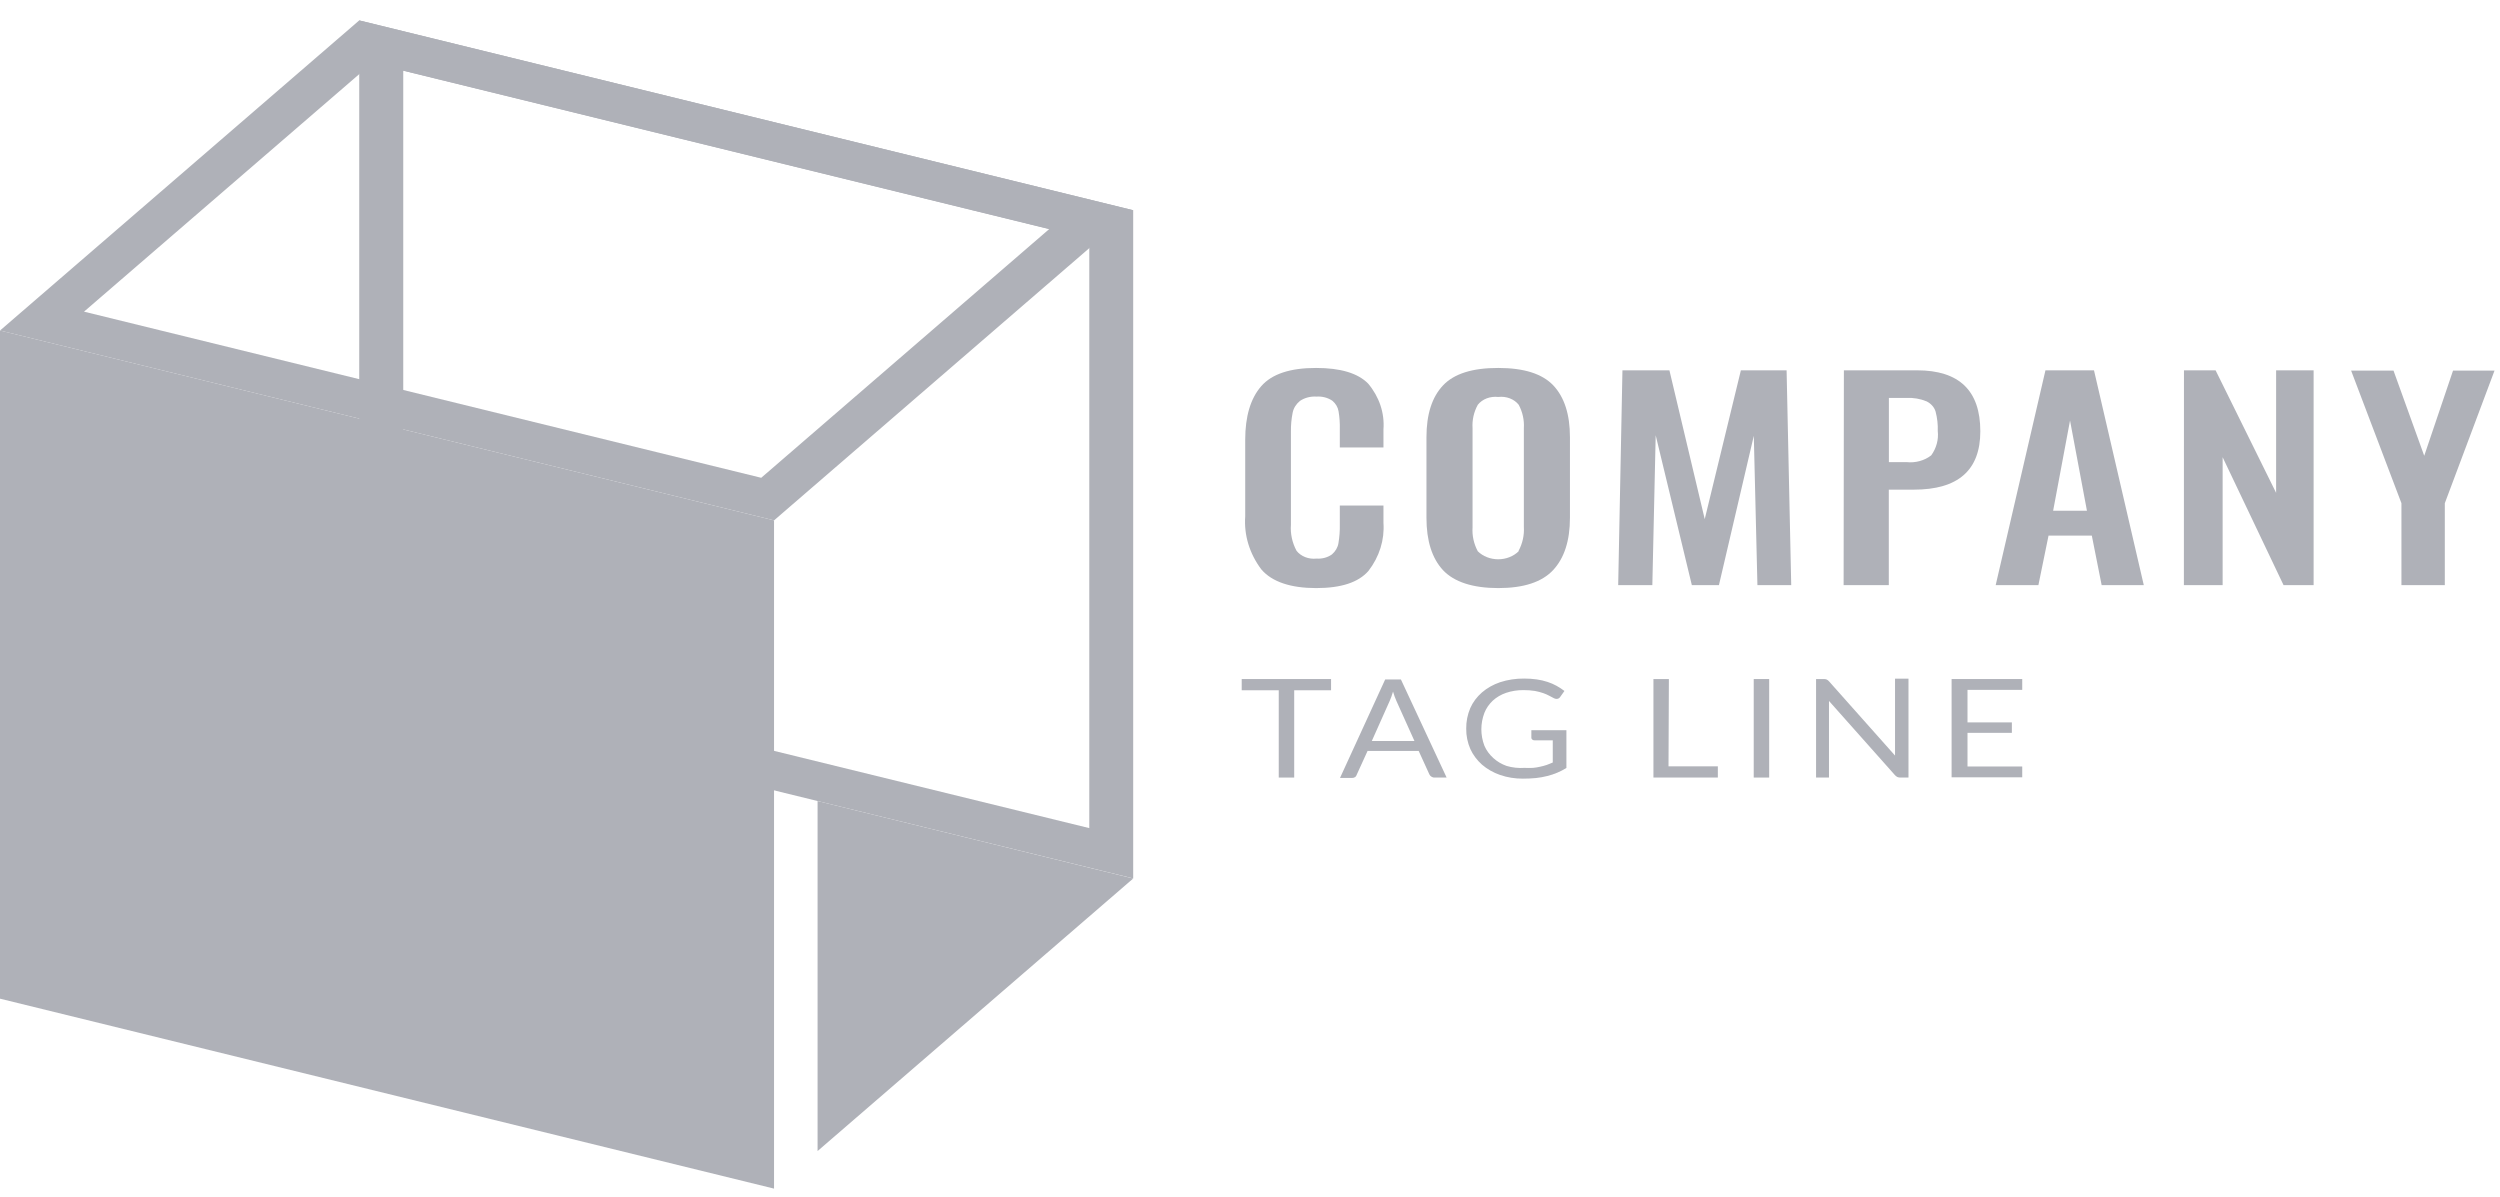
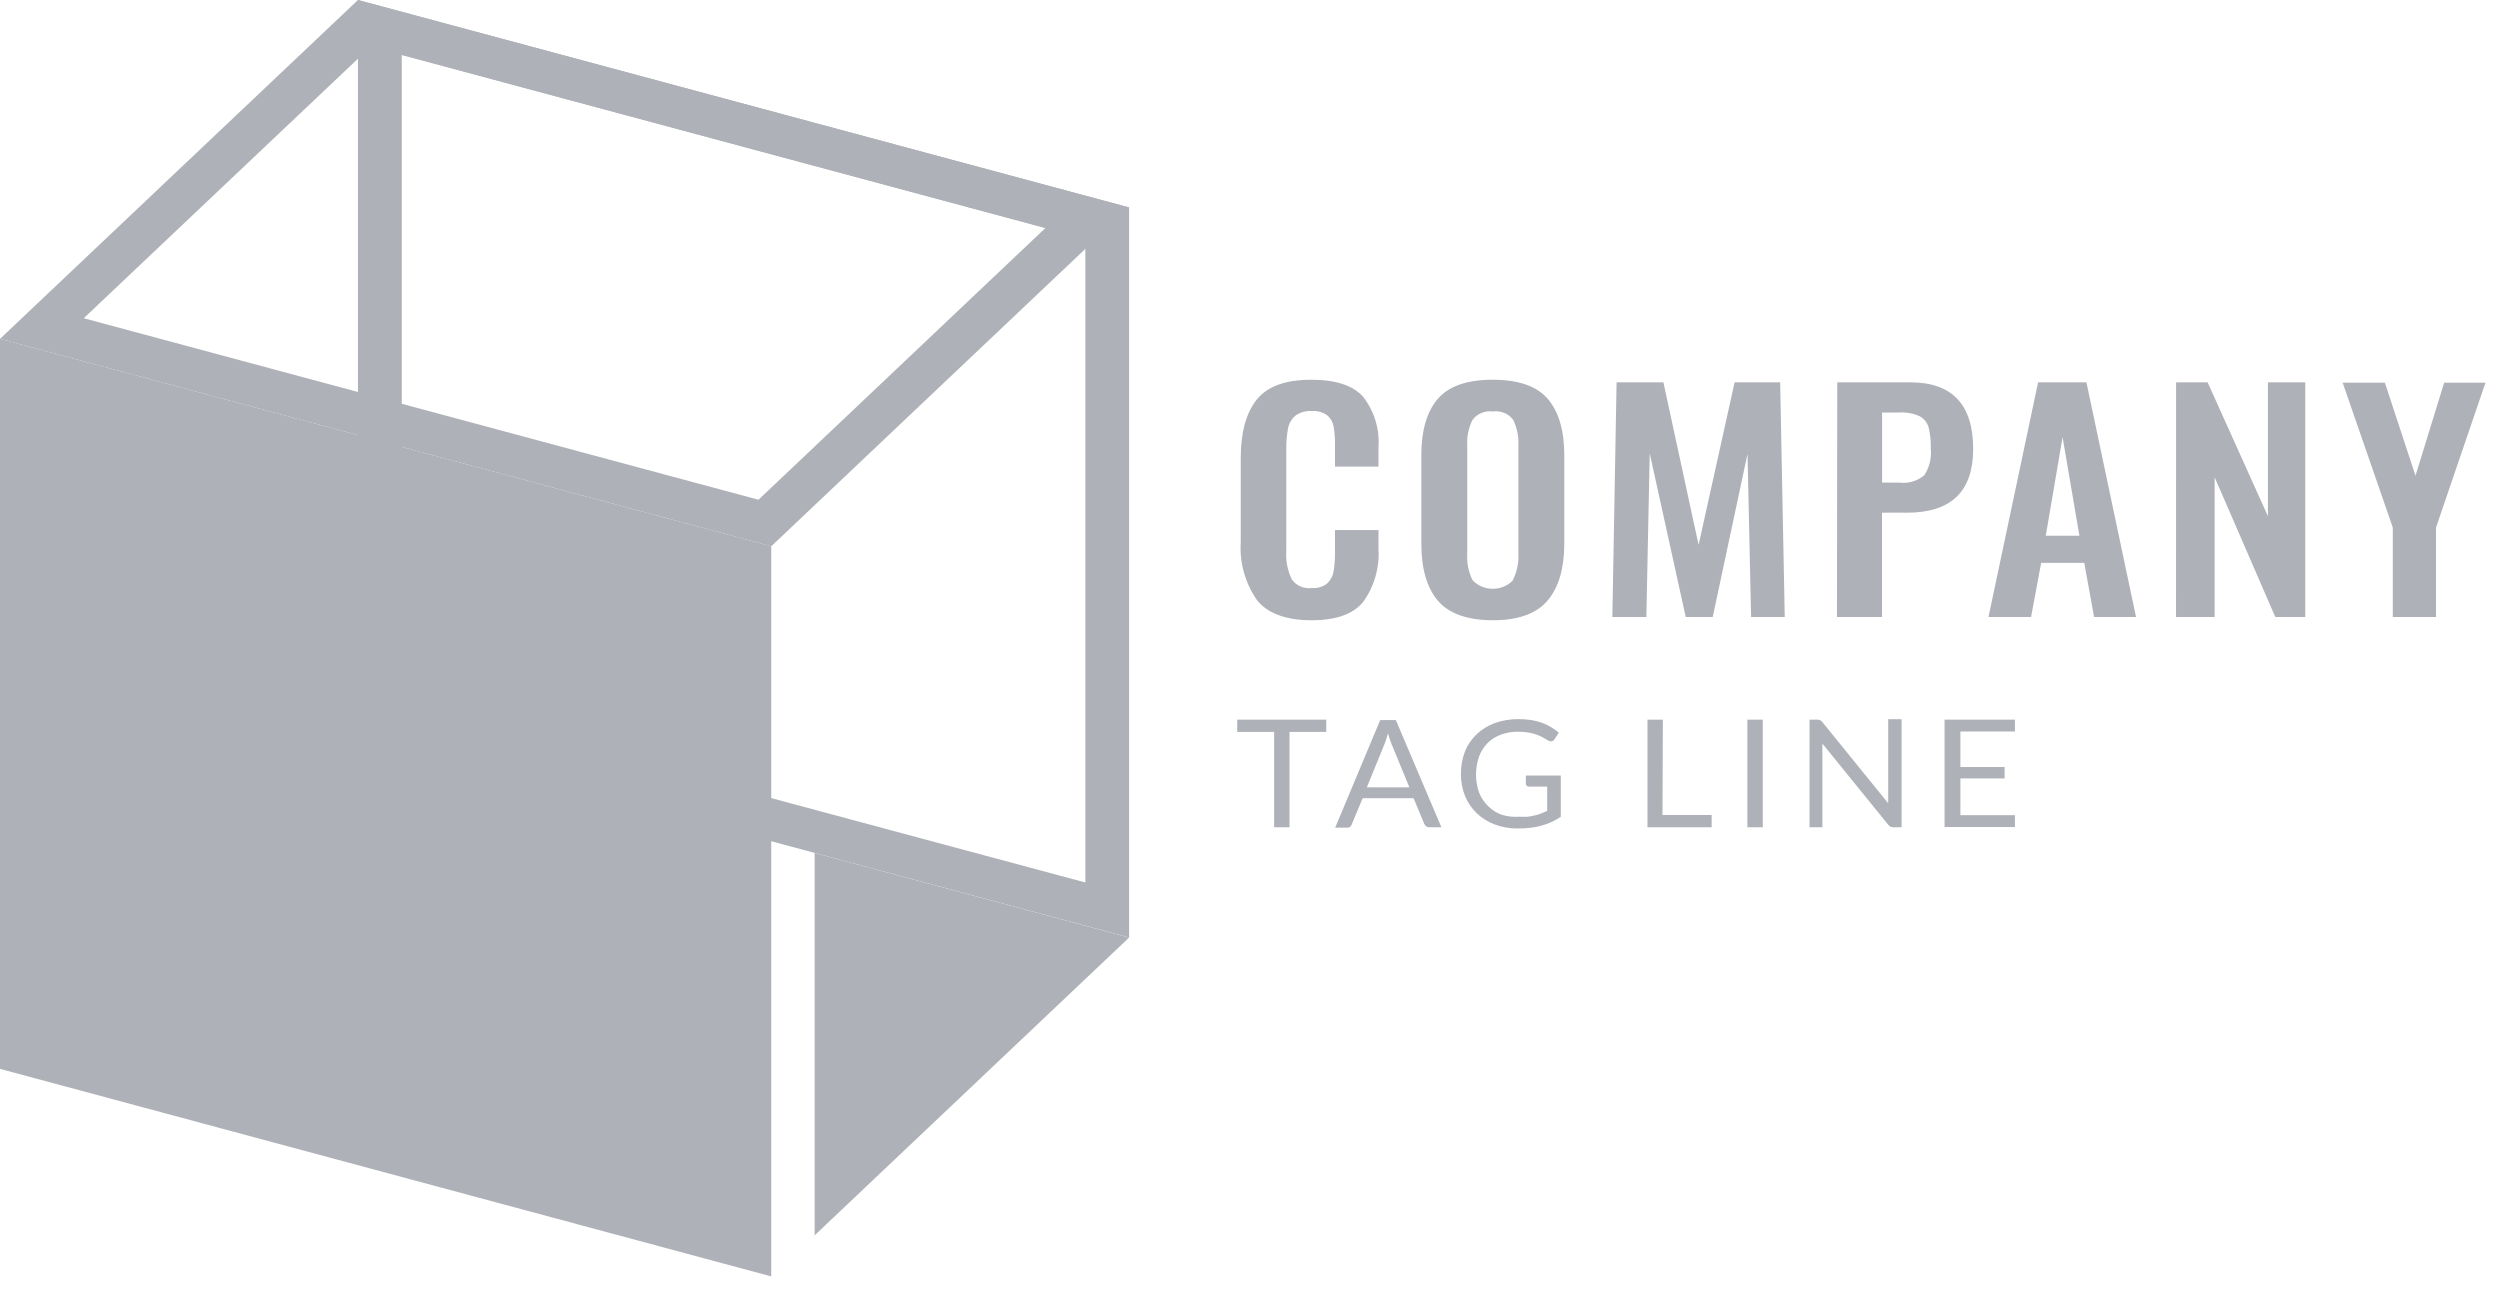
- <svg xmlns="http://www.w3.org/2000/svg" width="94" height="45" viewBox="0 0 94 45" fill="none">
-   <path d="M47.425 21.408C46.982 20.818 46.77 20.121 46.82 19.42V16.536C46.82 15.653 47.021 14.981 47.422 14.521C47.822 14.062 48.511 13.833 49.487 13.835C50.404 13.835 51.056 14.031 51.441 14.422C51.861 14.921 52.065 15.531 52.018 16.146V16.824H50.377V16.137C50.383 15.913 50.367 15.688 50.33 15.466C50.306 15.314 50.223 15.173 50.095 15.067C49.927 14.953 49.715 14.897 49.501 14.912C49.276 14.897 49.053 14.956 48.876 15.076C48.733 15.194 48.637 15.348 48.604 15.516C48.557 15.751 48.535 15.99 48.539 16.229V19.728C48.513 20.065 48.586 20.403 48.75 20.71C48.831 20.814 48.945 20.896 49.077 20.948C49.21 21 49.356 21.019 49.501 21.003C49.711 21.018 49.919 20.962 50.082 20.845C50.215 20.73 50.301 20.581 50.326 20.42C50.364 20.188 50.382 19.953 50.377 19.719V19.009H52.018V19.657C52.064 20.299 51.865 20.936 51.451 21.47C51.074 21.898 50.431 22.112 49.487 22.112C48.543 22.112 47.829 21.883 47.425 21.408Z" fill="#AFB1B8" />
-   <path d="M54.257 21.438C53.842 20.989 53.635 20.335 53.635 19.47V16.437C53.635 15.58 53.842 14.932 54.257 14.492C54.671 14.052 55.364 13.833 56.336 13.835C57.301 13.835 57.99 14.054 58.405 14.492C58.819 14.932 59.03 15.58 59.03 16.437V19.47C59.03 20.326 58.819 20.983 58.398 21.435C57.977 21.886 57.291 22.112 56.336 22.112C55.381 22.112 54.675 21.883 54.257 21.438ZM57.1 20.71C57.249 20.429 57.316 20.121 57.297 19.813V16.099C57.316 15.797 57.25 15.495 57.104 15.22C57.02 15.113 56.904 15.03 56.769 14.978C56.633 14.926 56.483 14.908 56.336 14.926C56.188 14.909 56.038 14.927 55.902 14.978C55.766 15.03 55.649 15.114 55.565 15.22C55.415 15.494 55.348 15.796 55.368 16.099V19.83C55.347 20.139 55.415 20.447 55.565 20.728C55.66 20.822 55.779 20.898 55.911 20.95C56.043 21.002 56.187 21.029 56.333 21.029C56.478 21.029 56.622 21.002 56.754 20.95C56.887 20.898 57.005 20.822 57.1 20.728V20.71Z" fill="#AFB1B8" />
-   <path d="M61.004 13.924H62.77L64.098 19.519L65.457 13.924H67.176L67.35 22H66.079L65.943 16.387L64.632 22H63.613L62.254 16.366L62.128 22H60.844L61.004 13.924Z" fill="#AFB1B8" />
-   <path d="M69.33 13.924H72.082C73.667 13.924 74.46 14.688 74.46 16.217C74.46 17.681 73.625 18.413 71.956 18.411H71.019V22H69.32L69.33 13.924ZM71.681 17.375C71.849 17.394 72.019 17.381 72.181 17.336C72.342 17.292 72.49 17.219 72.615 17.12C72.81 16.848 72.896 16.527 72.86 16.208C72.869 15.962 72.841 15.715 72.778 15.475C72.754 15.395 72.712 15.319 72.653 15.253C72.595 15.187 72.522 15.132 72.439 15.091C72.203 14.993 71.942 14.949 71.681 14.962H71.022V17.375H71.681Z" fill="#AFB1B8" />
-   <path d="M76.909 13.924H78.734L80.606 22H79.022L78.652 20.138H77.025L76.644 22H75.038L76.909 13.924ZM78.469 19.203L77.833 15.812L77.198 19.203H78.469Z" fill="#AFB1B8" />
-   <path d="M82.117 13.924H83.306L85.582 18.531V13.924H86.992V22H85.861L83.571 17.191V22H82.114L82.117 13.924Z" fill="#AFB1B8" />
-   <path d="M90.294 18.921L88.402 13.935H89.996L91.151 17.138L92.234 13.935H93.794L91.925 18.921V22H90.294V18.921Z" fill="#AFB1B8" />
-   <path d="M50.048 25.532V25.954H48.662V29.236H48.081V25.954H46.688V25.532H50.048Z" fill="#AFB1B8" />
-   <path d="M54.393 29.236H53.944C53.899 29.239 53.854 29.226 53.819 29.201C53.785 29.18 53.759 29.15 53.744 29.116L53.343 28.236H51.42L51.019 29.116C51.008 29.153 50.987 29.187 50.958 29.216C50.922 29.24 50.878 29.253 50.832 29.251H50.384L52.083 25.547H52.674L54.393 29.236ZM51.58 27.861H53.183L52.504 26.353C52.454 26.239 52.412 26.123 52.378 26.004C52.354 26.075 52.334 26.142 52.314 26.201L52.252 26.356L51.58 27.861Z" fill="#AFB1B8" />
-   <path d="M57.321 28.872C57.428 28.877 57.534 28.877 57.64 28.872C57.732 28.864 57.823 28.849 57.912 28.828C57.995 28.811 58.077 28.788 58.157 28.761C58.232 28.735 58.306 28.702 58.384 28.67V27.837H57.705C57.688 27.838 57.671 27.836 57.656 27.831C57.64 27.826 57.625 27.818 57.613 27.808C57.602 27.799 57.593 27.789 57.587 27.777C57.581 27.765 57.579 27.753 57.579 27.74V27.456H58.897V28.875C58.79 28.942 58.676 29.001 58.558 29.051C58.437 29.103 58.31 29.145 58.181 29.177C58.042 29.213 57.9 29.238 57.756 29.254C57.591 29.27 57.426 29.277 57.26 29.277C56.967 29.279 56.676 29.233 56.404 29.139C56.15 29.051 55.918 28.919 55.724 28.752C55.535 28.583 55.386 28.384 55.286 28.166C55.179 27.92 55.126 27.659 55.13 27.397C55.126 27.133 55.178 26.871 55.283 26.623C55.38 26.403 55.53 26.203 55.721 26.036C55.915 25.869 56.146 25.739 56.401 25.652C56.691 25.557 57 25.511 57.311 25.514C57.469 25.514 57.627 25.524 57.783 25.546C57.921 25.566 58.057 25.597 58.187 25.64C58.306 25.678 58.42 25.728 58.527 25.787C58.631 25.845 58.73 25.909 58.823 25.98L58.66 26.209C58.647 26.23 58.628 26.247 58.605 26.26C58.581 26.272 58.554 26.279 58.527 26.279C58.489 26.278 58.453 26.268 58.422 26.25C58.371 26.227 58.316 26.197 58.255 26.162C58.183 26.123 58.107 26.09 58.028 26.062C57.926 26.027 57.822 26 57.715 25.98C57.573 25.958 57.428 25.947 57.284 25.948C57.06 25.946 56.837 25.981 56.628 26.051C56.439 26.116 56.269 26.216 56.129 26.344C55.988 26.477 55.88 26.634 55.813 26.805C55.661 27.206 55.661 27.638 55.813 28.039C55.887 28.213 56.003 28.372 56.153 28.506C56.292 28.633 56.461 28.733 56.648 28.799C56.864 28.863 57.093 28.888 57.321 28.872Z" fill="#AFB1B8" />
-   <path d="M62.736 28.814H64.591V29.236H62.169V25.532H62.75L62.736 28.814Z" fill="#AFB1B8" />
-   <path d="M66.521 29.236H65.94V25.532H66.521V29.236Z" fill="#AFB1B8" />
-   <path d="M68.681 25.549C68.716 25.566 68.746 25.589 68.77 25.617L71.253 28.409C71.25 28.365 71.25 28.321 71.253 28.277C71.253 28.236 71.253 28.195 71.253 28.157V25.517H71.759V29.236H71.467C71.424 29.239 71.38 29.232 71.341 29.216C71.306 29.197 71.275 29.173 71.25 29.145L68.77 26.356C68.77 26.4 68.77 26.441 68.77 26.482C68.77 26.523 68.77 26.561 68.77 26.596V29.236H68.284V25.532H68.586C68.619 25.532 68.651 25.538 68.681 25.549Z" fill="#AFB1B8" />
-   <path d="M76.036 25.532V25.939H73.978V27.162H75.646V27.555H73.978V28.82H76.036V29.227H73.38V25.532H76.036Z" fill="#AFB1B8" />
-   <path d="M15.162 2.656L40.957 8.979V31.137L15.162 24.816V2.656ZM13.507 0.767V25.893L42.608 33.029V7.905L13.507 0.767Z" fill="#AFB1B8" />
-   <path d="M29.104 44.692L0 37.55V12.427L29.104 19.566V44.692Z" fill="#AFB1B8" />
-   <path d="M13.99 2.371L39.448 8.615L28.622 17.965L3.159 11.718L13.99 2.371ZM13.507 0.767L0 12.428L29.104 19.566L42.608 7.905L13.507 0.767Z" fill="#AFB1B8" />
-   <path d="M30.741 43.279L42.608 33.032L30.741 30.119V43.279Z" fill="#AFB1B8" />
+ <svg xmlns="http://www.w3.org/2000/svg" width="89" height="46" viewBox="0 0 89 46" fill="none">
+   <path d="M44.74 21.353C44.323 20.743 44.123 20.022 44.17 19.296V16.314C44.17 15.399 44.359 14.704 44.737 14.229C45.115 13.754 45.765 13.517 46.686 13.519C47.551 13.519 48.166 13.721 48.529 14.126C48.925 14.642 49.118 15.273 49.074 15.91V16.611H47.526V15.901C47.531 15.668 47.516 15.436 47.481 15.206C47.459 15.049 47.381 14.903 47.26 14.793C47.101 14.675 46.9 14.617 46.699 14.633C46.487 14.618 46.276 14.678 46.109 14.803C45.974 14.924 45.884 15.084 45.853 15.258C45.808 15.501 45.788 15.748 45.792 15.995V19.615C45.767 19.964 45.836 20.313 45.99 20.631C46.068 20.739 46.174 20.824 46.299 20.878C46.424 20.931 46.563 20.951 46.699 20.935C46.897 20.95 47.094 20.891 47.247 20.771C47.373 20.652 47.454 20.498 47.478 20.331C47.514 20.091 47.53 19.848 47.526 19.606V18.871H49.074V19.542C49.117 20.206 48.929 20.864 48.538 21.417C48.183 21.86 47.577 22.081 46.686 22.081C45.795 22.081 45.122 21.845 44.74 21.353Z" fill="#AFB1B8" />
+   <path d="M51.186 21.384C50.795 20.919 50.599 20.243 50.599 19.348V16.21C50.599 15.324 50.795 14.654 51.186 14.199C51.577 13.744 52.23 13.517 53.147 13.519C54.057 13.519 54.708 13.746 55.099 14.199C55.49 14.654 55.689 15.324 55.689 16.21V19.348C55.689 20.234 55.49 20.913 55.093 21.381C54.695 21.848 54.048 22.081 53.147 22.081C52.247 22.081 51.58 21.845 51.186 21.384ZM53.868 20.631C54.008 20.34 54.072 20.022 54.054 19.703V15.861C54.072 15.549 54.009 15.236 53.871 14.951C53.793 14.841 53.683 14.755 53.555 14.701C53.427 14.647 53.286 14.629 53.147 14.648C53.008 14.629 52.866 14.648 52.738 14.702C52.609 14.755 52.499 14.842 52.42 14.951C52.279 15.235 52.215 15.548 52.234 15.861V19.721C52.214 20.04 52.278 20.359 52.42 20.649C52.51 20.747 52.621 20.826 52.746 20.88C52.871 20.933 53.007 20.961 53.144 20.961C53.281 20.961 53.417 20.933 53.542 20.88C53.667 20.826 53.778 20.747 53.868 20.649V20.631Z" fill="#AFB1B8" />
+   <path d="M57.55 13.611H59.217L60.47 19.399L61.752 13.611H63.374L63.537 21.966H62.339L62.211 16.159L60.973 21.966H60.012L58.73 16.138L58.611 21.966H57.4L57.55 13.611Z" fill="#AFB1B8" />
+   <path d="M65.406 13.611H68.002C69.497 13.611 70.245 14.401 70.245 15.983C70.245 17.498 69.458 18.254 67.883 18.252H66.999V21.966H65.396L65.406 13.611ZM67.624 17.181C67.782 17.201 67.943 17.187 68.095 17.141C68.247 17.096 68.387 17.019 68.505 16.918C68.689 16.635 68.77 16.304 68.736 15.974C68.744 15.719 68.718 15.464 68.659 15.216C68.636 15.132 68.596 15.055 68.541 14.986C68.486 14.918 68.417 14.861 68.338 14.818C68.116 14.717 67.87 14.671 67.624 14.685H67.002V17.181H67.624Z" fill="#AFB1B8" />
+   <path d="M72.556 13.611H74.277L76.043 21.966H74.549L74.2 20.039H72.665L72.306 21.966H70.79L72.556 13.611ZM74.027 19.072L73.428 15.564L72.829 19.072H74.027Z" fill="#AFB1B8" />
+   <path d="M77.469 13.611H78.591L80.738 18.377V13.611H82.068V21.966H81.001L78.841 16.99V21.966H77.466L77.469 13.611Z" fill="#AFB1B8" />
+   <path d="M85.183 18.78L83.398 13.622H84.901L85.991 16.935L87.013 13.622H88.484L86.722 18.78V21.966H85.183V18.78Z" fill="#AFB1B8" />
+   <path d="M47.215 25.619V26.056H45.907V29.451H45.359V26.056H44.045V25.619H47.215Z" fill="#AFB1B8" />
+   <path d="M51.314 29.451H50.891C50.848 29.454 50.805 29.441 50.772 29.415C50.74 29.392 50.716 29.362 50.702 29.327L50.324 28.417H48.51L48.131 29.327C48.121 29.365 48.101 29.4 48.074 29.43C48.04 29.455 47.998 29.468 47.955 29.466H47.532L49.135 25.634H49.692L51.314 29.451ZM48.66 28.028H50.173L49.532 26.469C49.485 26.351 49.445 26.23 49.413 26.108C49.391 26.181 49.372 26.25 49.352 26.311L49.295 26.472L48.66 28.028Z" fill="#AFB1B8" />
+   <path d="M54.077 29.075C54.177 29.08 54.277 29.08 54.378 29.075C54.464 29.066 54.55 29.051 54.634 29.029C54.713 29.011 54.79 28.988 54.865 28.959C54.935 28.932 55.006 28.899 55.08 28.866V28.004H54.439C54.423 28.005 54.407 28.002 54.392 27.997C54.377 27.992 54.364 27.984 54.352 27.973C54.342 27.965 54.333 27.954 54.328 27.942C54.322 27.93 54.32 27.917 54.32 27.904V27.609H55.564V29.078C55.462 29.147 55.355 29.207 55.243 29.26C55.129 29.313 55.01 29.357 54.887 29.39C54.756 29.427 54.622 29.453 54.487 29.469C54.331 29.486 54.175 29.494 54.019 29.494C53.742 29.496 53.468 29.447 53.211 29.351C52.971 29.26 52.753 29.123 52.57 28.95C52.392 28.776 52.251 28.57 52.157 28.344C52.056 28.09 52.006 27.82 52.009 27.549C52.006 27.276 52.055 27.004 52.154 26.747C52.246 26.52 52.386 26.314 52.567 26.141C52.75 25.968 52.968 25.833 53.208 25.743C53.482 25.645 53.774 25.597 54.067 25.601C54.216 25.6 54.365 25.611 54.512 25.634C54.643 25.654 54.77 25.686 54.894 25.731C55.006 25.771 55.113 25.822 55.214 25.883C55.312 25.943 55.406 26.009 55.493 26.083L55.339 26.32C55.327 26.341 55.309 26.359 55.287 26.372C55.265 26.385 55.24 26.392 55.214 26.392C55.179 26.391 55.144 26.381 55.115 26.362C55.067 26.338 55.016 26.308 54.958 26.271C54.89 26.231 54.818 26.196 54.743 26.168C54.648 26.132 54.549 26.103 54.448 26.083C54.314 26.06 54.178 26.048 54.041 26.05C53.83 26.047 53.62 26.083 53.423 26.156C53.244 26.224 53.084 26.327 52.952 26.459C52.819 26.597 52.717 26.759 52.654 26.936C52.51 27.351 52.51 27.798 52.654 28.213C52.724 28.393 52.833 28.558 52.974 28.695C53.105 28.827 53.265 28.93 53.442 28.999C53.646 29.065 53.862 29.091 54.077 29.075Z" fill="#AFB1B8" />
+   <path d="M59.185 29.014H60.935V29.451H58.65V25.619H59.198L59.185 29.014Z" fill="#AFB1B8" />
+   <path d="M62.755 29.451H62.207V25.619H62.755V29.451Z" fill="#AFB1B8" />
+   <path d="M64.794 25.637C64.826 25.655 64.855 25.678 64.877 25.707L67.22 28.596C67.217 28.55 67.217 28.505 67.22 28.459C67.22 28.416 67.22 28.374 67.22 28.335V25.604H67.697V29.451H67.422C67.381 29.454 67.34 29.447 67.303 29.43C67.27 29.411 67.241 29.386 67.217 29.357L64.877 26.472C64.877 26.517 64.877 26.559 64.877 26.602C64.877 26.645 64.877 26.684 64.877 26.72V29.451H64.419V25.619H64.704C64.735 25.619 64.766 25.625 64.794 25.637Z" fill="#AFB1B8" />
+   <path d="M71.732 25.619V26.041H69.79V27.306H71.364V27.712H69.79V29.02H71.732V29.442H69.226V25.619H71.732Z" fill="#AFB1B8" />
+   <path d="M14.303 1.954L38.639 8.495V31.417L14.303 24.879V1.954ZM12.743 0V25.992L40.196 33.374V7.385L12.743 0Z" fill="#AFB1B8" />
+   <path d="M27.456 45.44L0 38.052V12.062L27.456 19.447V45.44Z" fill="#AFB1B8" />
+   <path d="M13.198 1.66L37.215 8.119L27.001 17.791L2.981 11.329L13.198 1.66ZM12.743 0L0 12.063L27.456 19.448L40.196 7.385L12.743 0Z" fill="#AFB1B8" />
+   <path d="M29.001 43.978L40.196 33.377L29.001 30.365V43.978Z" fill="#AFB1B8" />
</svg>
